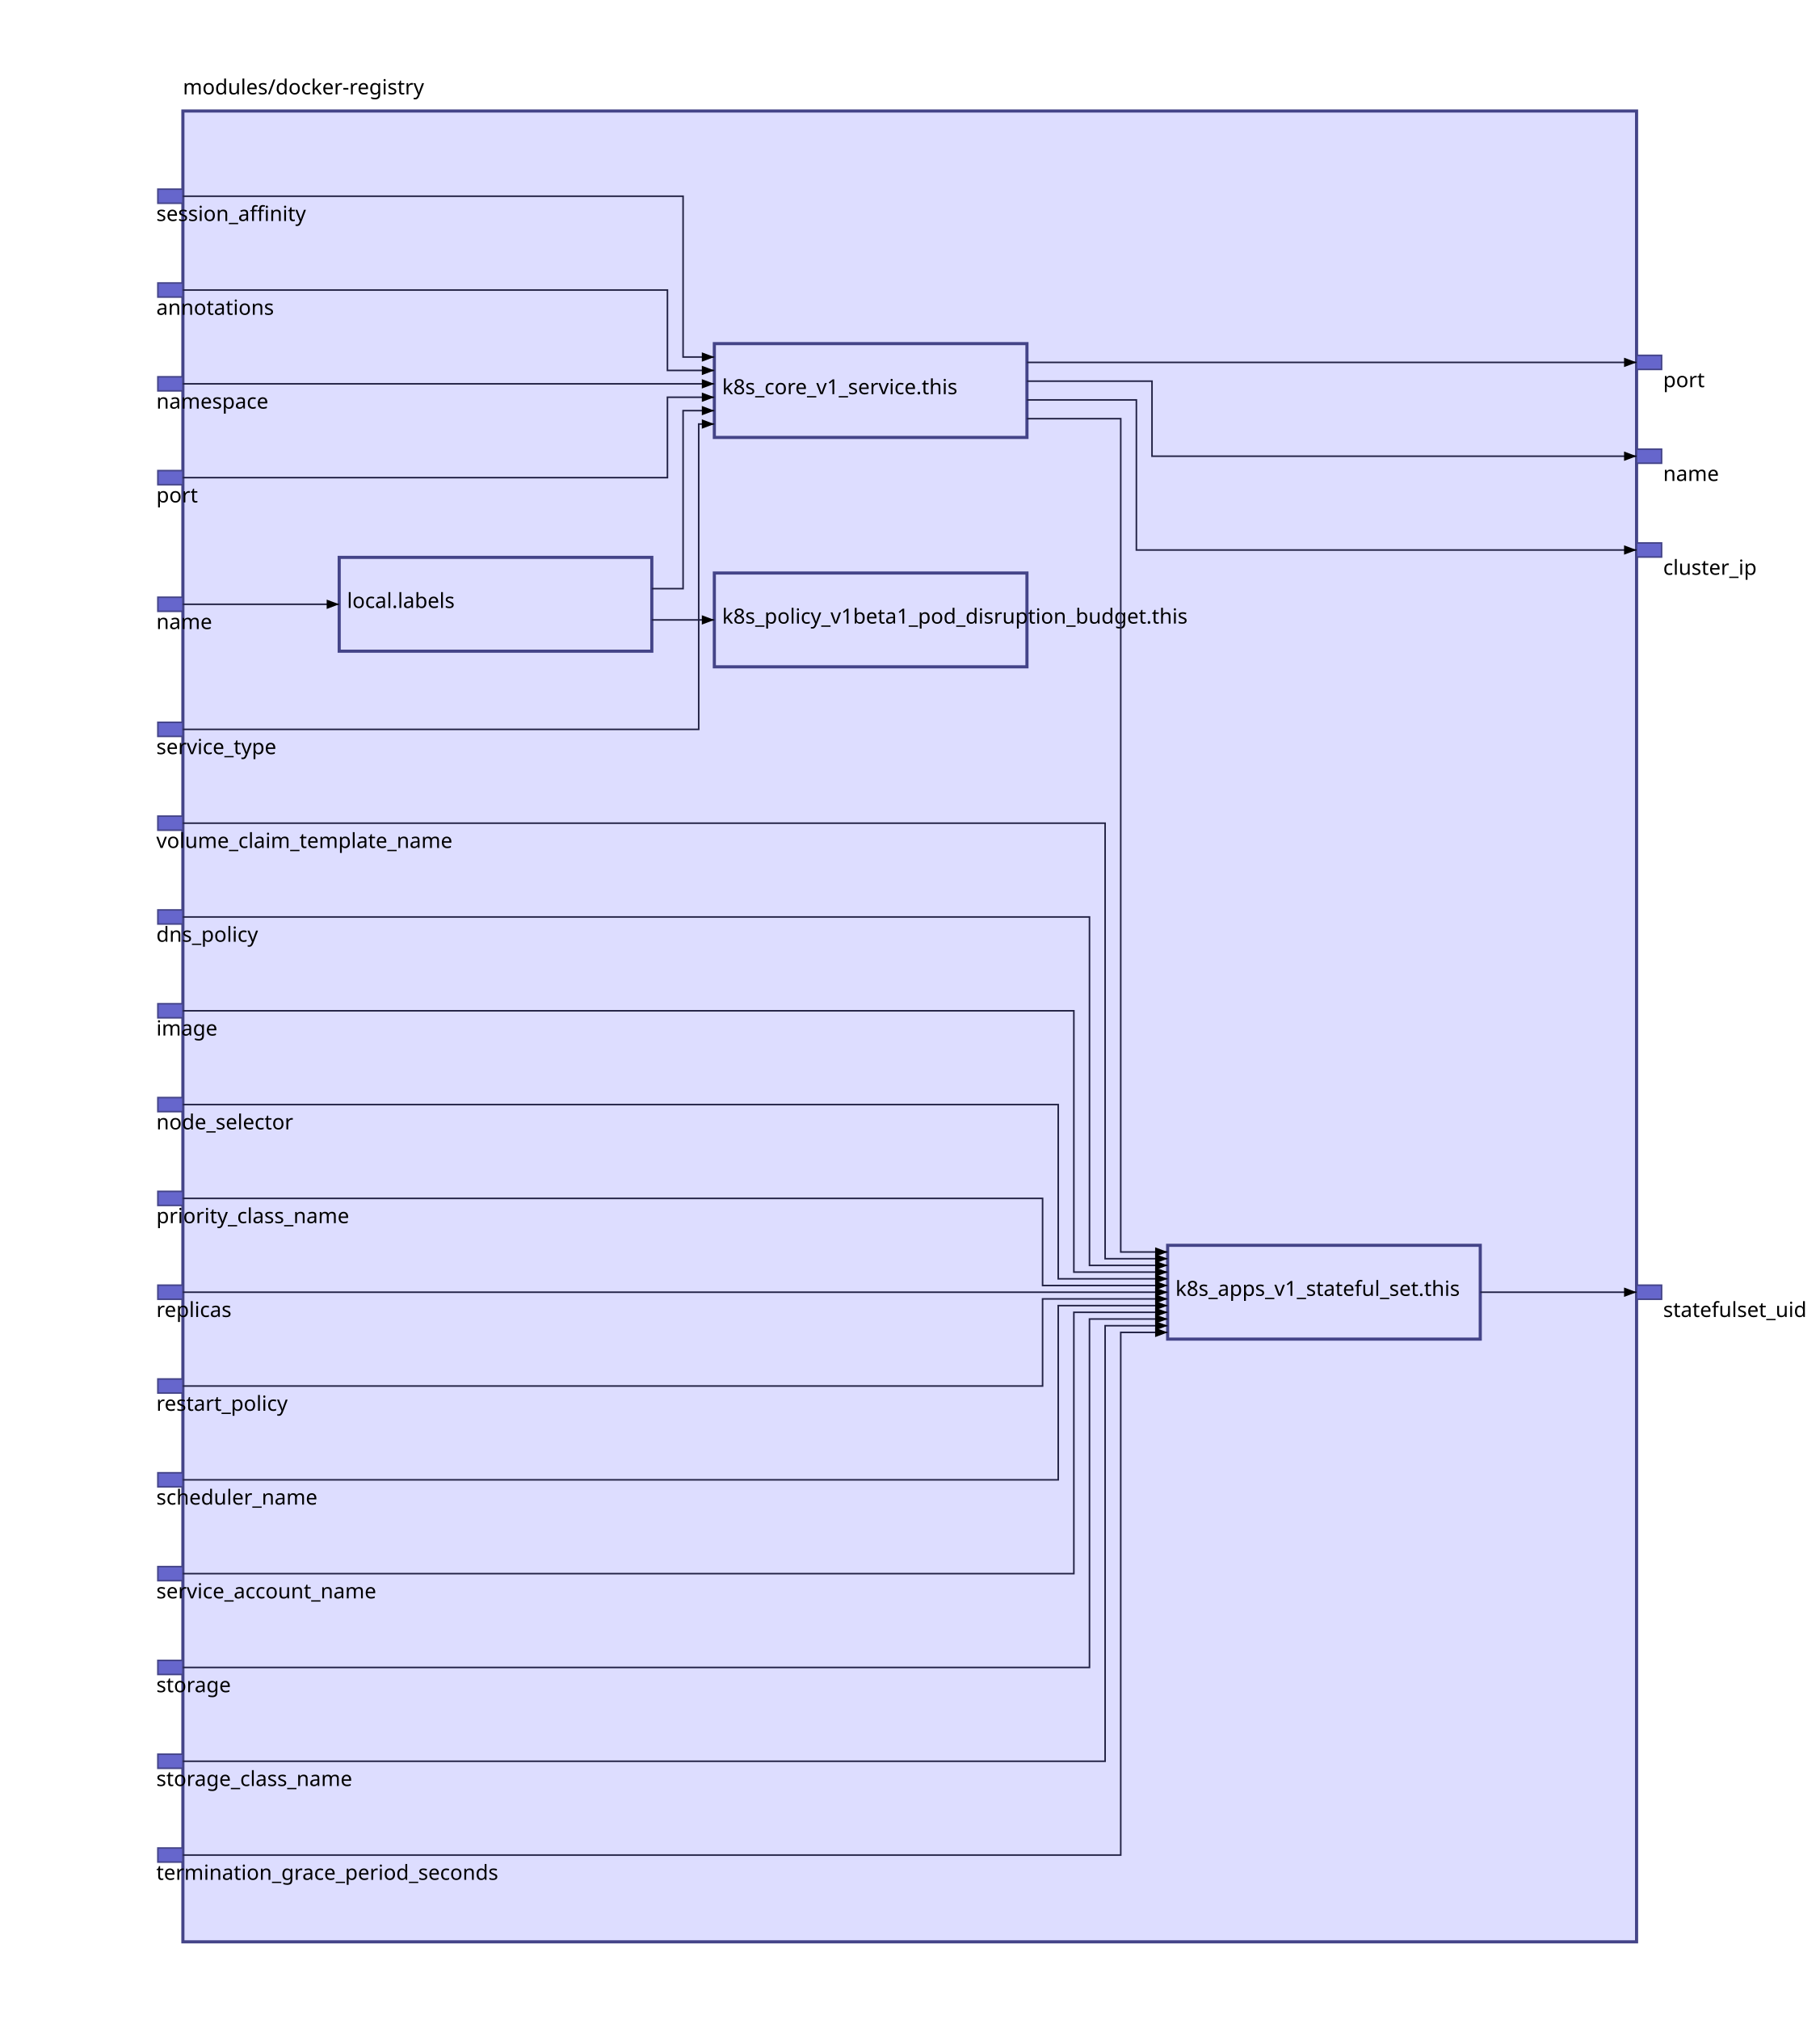
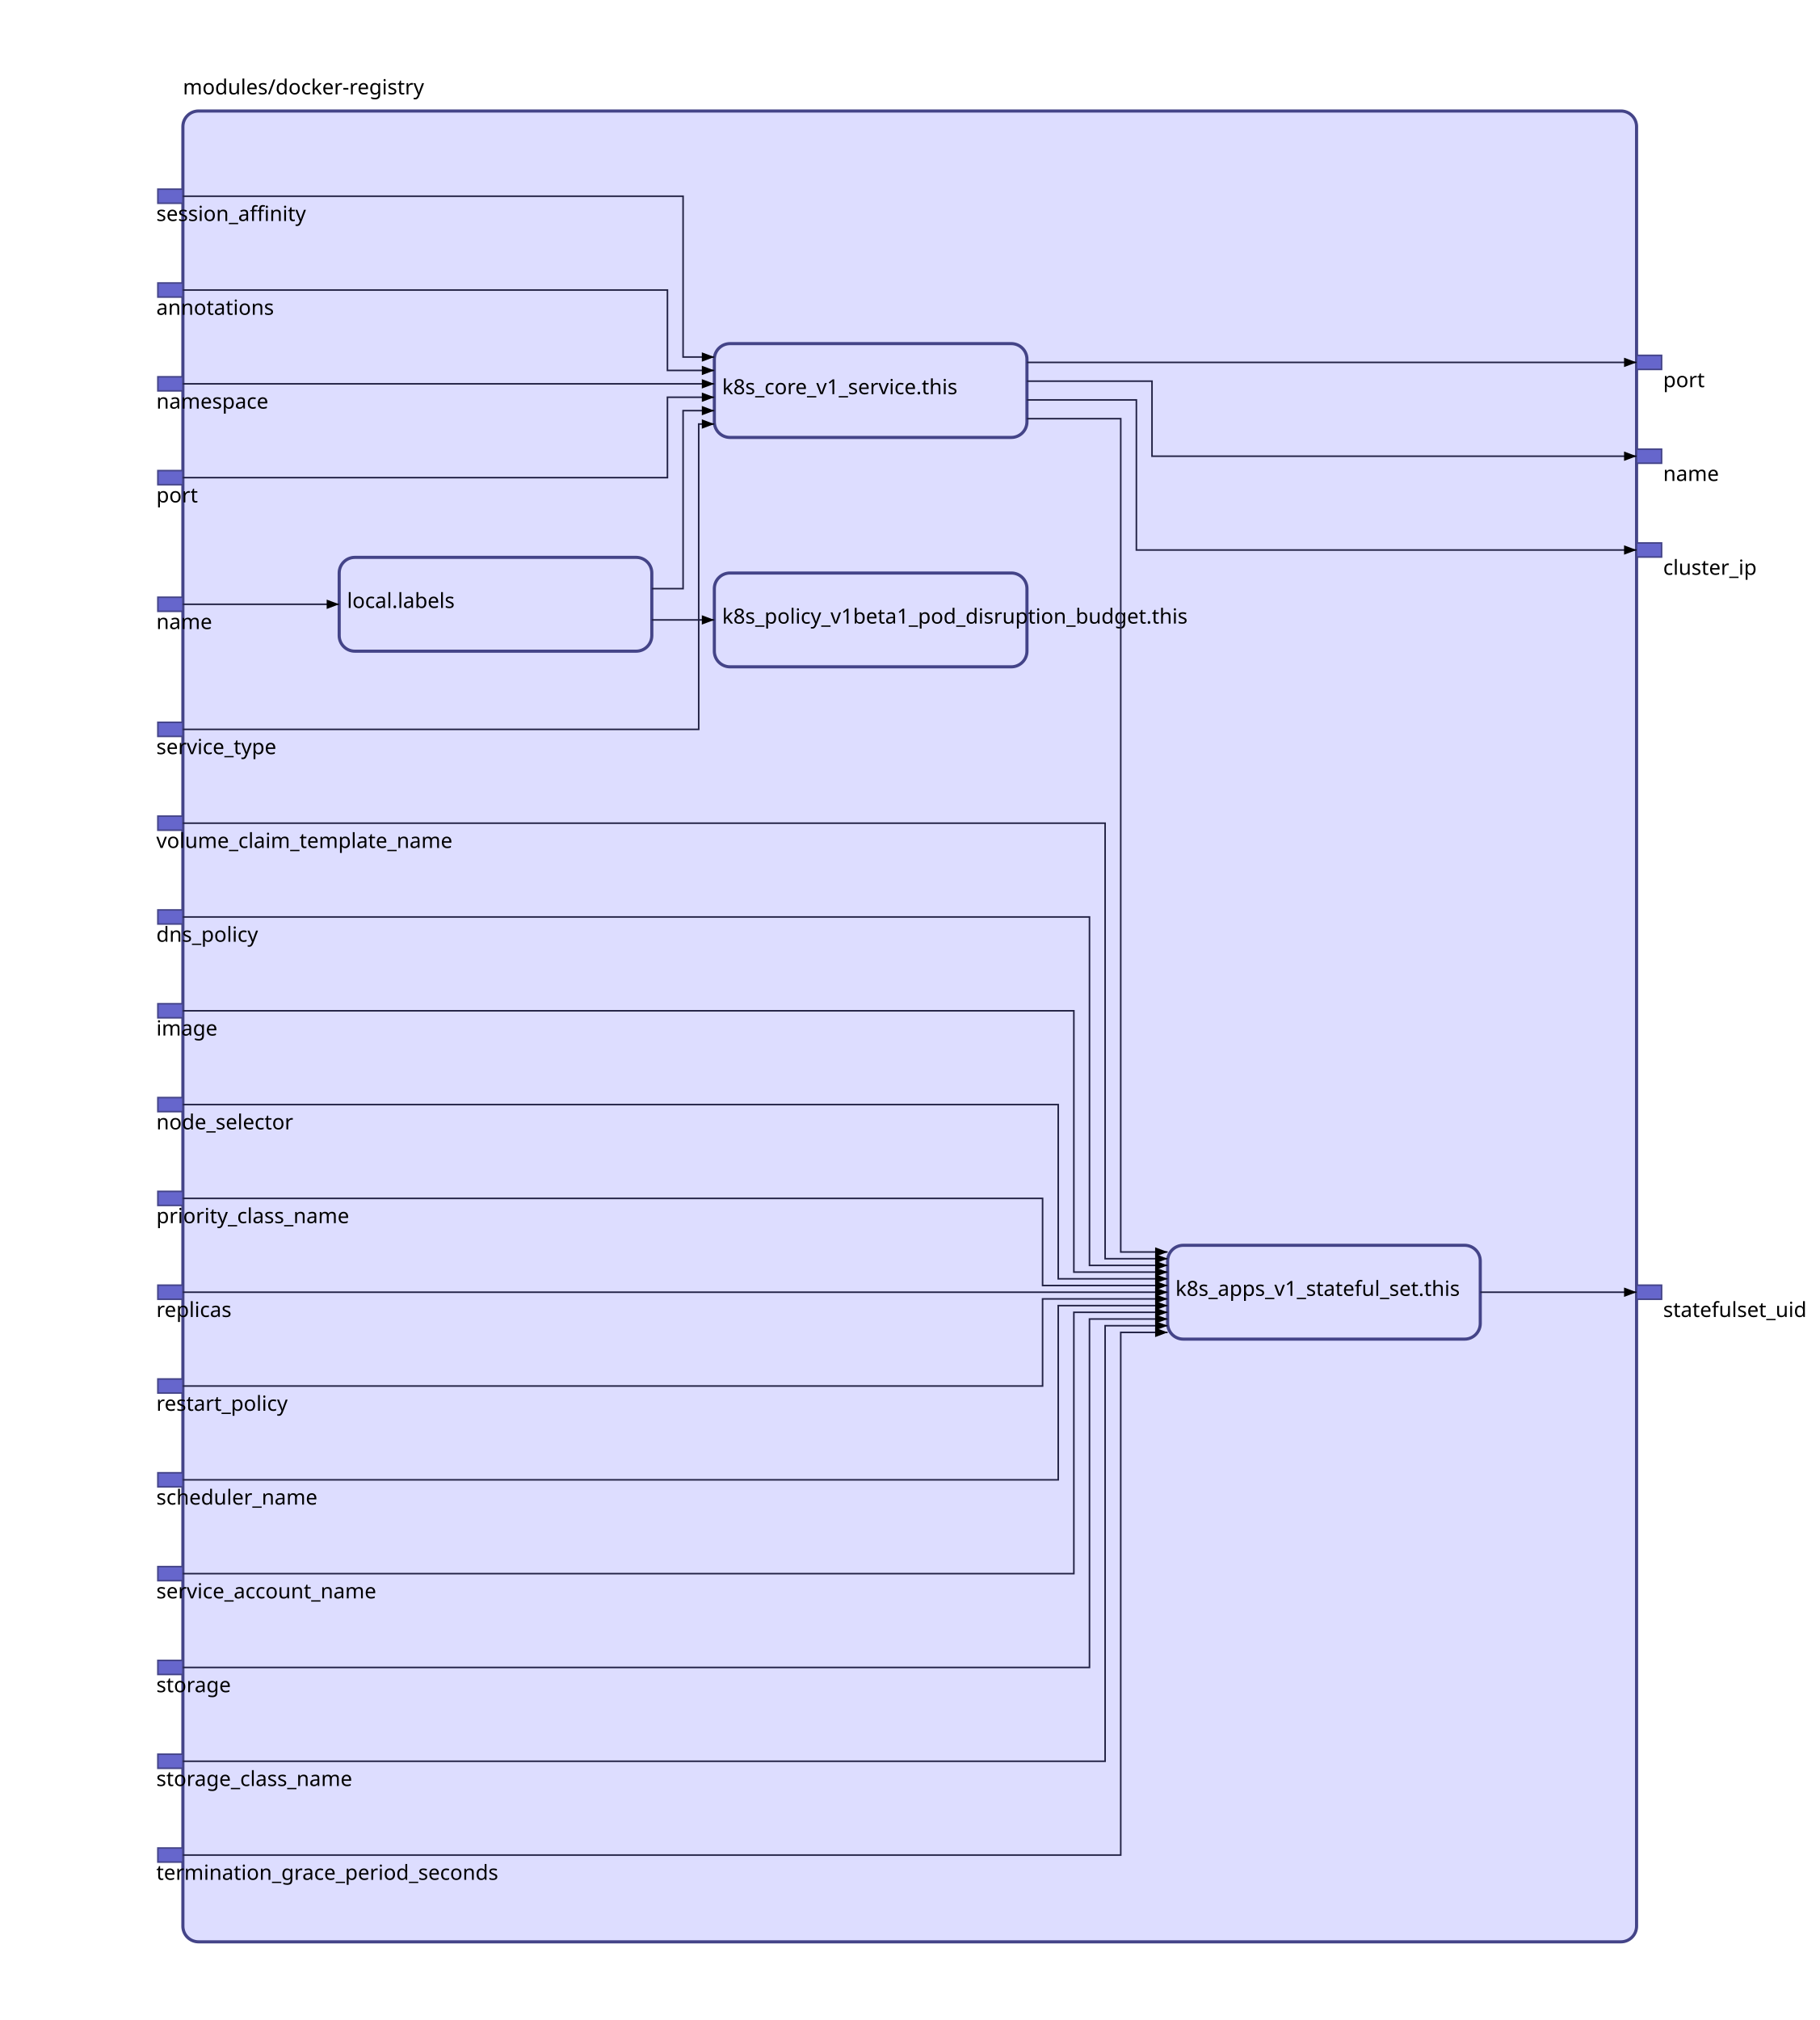
<svg xmlns="http://www.w3.org/2000/svg" id="sprotty_1" class="sprotty-graph sprotty" tabindex="1002" viewBox="0 0 1164 1292">
  <style>.elknode {
    stroke: #448;
    stroke-width: 2;
    fill: #ddf;
}

.elkport {
    stroke: #448;
    stroke-width: 1;
    fill: #66c;
}

.elkedge {
    fill: none;
    stroke: #224;
    stroke-width: 1;
}

.elkedge.arrow {
    fill: #336;
}

.elklabel {
    stroke-width: 0;
    stroke: #000;
    fill: #000;
    font-family: sans-serif;
    font-size: 10pt;
    dominant-baseline: hanging;
}

.elkjunction {
    stroke: none;
    fill: #224;
}

.selected &gt; rect {
    stroke-width: 3;
}

.mouseover {
    stroke: #88f;
}
/*
 * Copyright (C) 2017 TypeFox and others.
 *
 * Licensed under the Apache License, Version 2.0 (the "License"); you may not use this file except in compliance with the License.
 * You may obtain a copy of the License at http://www.apache.org/licenses/LICENSE-2.0
 */

.sprotty {
    padding: 0px;
    font-family: "Helvetica Neue", Helvetica, Arial, sans-serif;
}

.sprotty-hidden {
    display: block;
    position: absolute;
    width: 0px;
    height: 0px;
}

.sprotty-popup {
    font-family: "Helvetica Neue", Helvetica, Arial, sans-serif;
    position: absolute;
    background: white;
    border-radius: 5px;
    border: 1px solid;
    max-width: 400px;
    min-width: 100px;
}

.sprotty-popup &gt; div {
    margin: 10px;
}

.sprotty-popup-closed {
    display: none;
}
</style>
  <g transform="scale(1) translate(0,0)">
    <g id="sprotty_3" transform="translate(117, 71)" opacity="1">
-       <rect class="elknode" x="0" y="0" width="930" height="1171" />
+       <rect class="elknode" x="0" y="0" rx="10" width="930" height="1171" />
      <g id="sprotty_5" transform="translate(630, 725.5)" opacity="1">
-         <rect class="elknode" x="0" y="0" width="200" height="60" />
+         <rect class="elknode" x="0" y="0" rx="10" width="200" height="60" />
        <text id="sprotty_6" class="elklabel" transform="translate(5, 22) translate(0, 0)" opacity="1">k8s_apps_v1_stateful_set.this</text>
      </g>
      <g id="sprotty_7" transform="translate(340, 148.7857)" opacity="1">
-         <rect class="elknode" x="0" y="0" width="200" height="60" />
+         <rect class="elknode" x="0" y="0" rx="10" width="200" height="60" />
        <text id="sprotty_8" class="elklabel" transform="translate(5, 22) translate(0, 0)" opacity="1">k8s_core_v1_service.this</text>
      </g>
      <g id="sprotty_9" transform="translate(340, 295.5)" opacity="1">
-         <rect class="elknode" x="0" y="0" width="200" height="60" />
+         <rect class="elknode" x="0" y="0" rx="10" width="200" height="60" />
        <text id="sprotty_10" class="elklabel" transform="translate(5, 22) translate(0, 0)" opacity="1">k8s_policy_v1beta1_pod_disruption_budget.this</text>
      </g>
      <g id="sprotty_48" transform="translate(100, 285.5)" opacity="1">
-         <rect class="elknode" x="0" y="0" width="200" height="60" />
+         <rect class="elknode" x="0" y="0" rx="10" width="200" height="60" />
        <text id="sprotty_49" class="elklabel" transform="translate(5, 22) translate(0, 0)" opacity="1">local.labels</text>
      </g>
      <g id="sprotty_12" transform="translate(-16, 511)" opacity="1">
        <rect class="elkport" x="0" y="0" width="16" height="9" />
        <text id="sprotty_13" class="elklabel" transform="translate(-1, 10) translate(0, 0)" opacity="1">dns_policy</text>
      </g>
      <g id="sprotty_15" transform="translate(-16, 571)" opacity="1">
        <rect class="elkport" x="0" y="0" width="16" height="9" />
        <text id="sprotty_16" class="elklabel" transform="translate(-1, 10) translate(0, 0)" opacity="1">image</text>
      </g>
      <g id="sprotty_18" transform="translate(-16, 631)" opacity="1">
        <rect class="elkport" x="0" y="0" width="16" height="9" />
        <text id="sprotty_19" class="elklabel" transform="translate(-1, 10) translate(0, 0)" opacity="1">node_selector</text>
      </g>
      <g id="sprotty_21" transform="translate(-16, 691)" opacity="1">
        <rect class="elkport" x="0" y="0" width="16" height="9" />
        <text id="sprotty_22" class="elklabel" transform="translate(-1, 10) translate(0, 0)" opacity="1">priority_class_name</text>
      </g>
      <g id="sprotty_24" transform="translate(-16, 751)" opacity="1">
        <rect class="elkport" x="0" y="0" width="16" height="9" />
        <text id="sprotty_25" class="elklabel" transform="translate(-1, 10) translate(0, 0)" opacity="1">replicas</text>
      </g>
      <g id="sprotty_27" transform="translate(-16, 811)" opacity="1">
        <rect class="elkport" x="0" y="0" width="16" height="9" />
        <text id="sprotty_28" class="elklabel" transform="translate(-1, 10) translate(0, 0)" opacity="1">restart_policy</text>
      </g>
      <g id="sprotty_30" transform="translate(-16, 871)" opacity="1">
        <rect class="elkport" x="0" y="0" width="16" height="9" />
        <text id="sprotty_31" class="elklabel" transform="translate(-1, 10) translate(0, 0)" opacity="1">scheduler_name</text>
      </g>
      <g id="sprotty_33" transform="translate(-16, 931)" opacity="1">
        <rect class="elkport" x="0" y="0" width="16" height="9" />
        <text id="sprotty_34" class="elklabel" transform="translate(-1, 10) translate(0, 0)" opacity="1">service_account_name</text>
      </g>
      <g id="sprotty_36" transform="translate(-16, 991)" opacity="1">
        <rect class="elkport" x="0" y="0" width="16" height="9" />
        <text id="sprotty_37" class="elklabel" transform="translate(-1, 10) translate(0, 0)" opacity="1">storage</text>
      </g>
      <g id="sprotty_39" transform="translate(-16, 1051)" opacity="1">
        <rect class="elkport" x="0" y="0" width="16" height="9" />
        <text id="sprotty_40" class="elklabel" transform="translate(-1, 10) translate(0, 0)" opacity="1">storage_class_name</text>
      </g>
      <g id="sprotty_42" transform="translate(-16, 1111)" opacity="1">
        <rect class="elkport" x="0" y="0" width="16" height="9" />
        <text id="sprotty_43" class="elklabel" transform="translate(-1, 10) translate(0, 0)" opacity="1">termination_grace_period_seconds</text>
      </g>
      <g id="sprotty_45" transform="translate(-16, 451)" opacity="1">
        <rect class="elkport" x="0" y="0" width="16" height="9" />
        <text id="sprotty_46" class="elklabel" transform="translate(-1, 10) translate(0, 0)" opacity="1">volume_claim_template_name</text>
      </g>
      <g id="sprotty_51" transform="translate(-16, 110)" opacity="1">
        <rect class="elkport" x="0" y="0" width="16" height="9" />
        <text id="sprotty_52" class="elklabel" transform="translate(-1, 10) translate(0, 0)" opacity="1">annotations</text>
      </g>
      <g id="sprotty_54" transform="translate(-16, 170)" opacity="1">
        <rect class="elkport" x="0" y="0" width="16" height="9" />
        <text id="sprotty_55" class="elklabel" transform="translate(-1, 10) translate(0, 0)" opacity="1">namespace</text>
      </g>
      <g id="sprotty_57" transform="translate(-16, 230)" opacity="1">
        <rect class="elkport" x="0" y="0" width="16" height="9" />
        <text id="sprotty_58" class="elklabel" transform="translate(-1, 10) translate(0, 0)" opacity="1">port</text>
      </g>
      <g id="sprotty_60" transform="translate(-16, 391)" opacity="1">
        <rect class="elkport" x="0" y="0" width="16" height="9" />
        <text id="sprotty_61" class="elklabel" transform="translate(-1, 10) translate(0, 0)" opacity="1">service_type</text>
      </g>
      <g id="sprotty_63" transform="translate(-16, 50)" opacity="1">
        <rect class="elkport" x="0" y="0" width="16" height="9" />
        <text id="sprotty_64" class="elklabel" transform="translate(-1, 10) translate(0, 0)" opacity="1">session_affinity</text>
      </g>
      <g id="sprotty_67" transform="translate(-16, 311)" opacity="1">
        <rect class="elkport" x="0" y="0" width="16" height="9" />
        <text id="sprotty_68" class="elklabel" transform="translate(-1, 10) translate(0, 0)" opacity="1">name</text>
      </g>
      <g id="sprotty_70" transform="translate(930, 276.2857)" opacity="1">
        <rect class="elkport" x="0" y="0" width="16" height="9" />
        <text id="sprotty_71" class="elklabel" transform="translate(17, 10) translate(0, 0)" opacity="1">cluster_ip</text>
      </g>
      <g id="sprotty_73" transform="translate(930, 216.2857)" opacity="1">
        <rect class="elkport" x="0" y="0" width="16" height="9" />
        <text id="sprotty_74" class="elklabel" transform="translate(17, 10) translate(0, 0)" opacity="1">name</text>
      </g>
      <g id="sprotty_76" transform="translate(930, 156.2857)" opacity="1">
        <rect class="elkport" x="0" y="0" width="16" height="9" />
        <text id="sprotty_77" class="elklabel" transform="translate(17, 10) translate(0, 0)" opacity="1">port</text>
      </g>
      <g id="sprotty_79" transform="translate(930, 751)" opacity="1">
        <rect class="elkport" x="0" y="0" width="16" height="9" />
        <text id="sprotty_80" class="elklabel" transform="translate(17, 10) translate(0, 0)" opacity="1">statefulset_uid</text>
      </g>
      <text id="sprotty_4" class="elklabel" transform="translate(0, -21) translate(0, 0)" opacity="1">modules/docker-registry</text>
      <g id="sprotty_11" class="sprotty-edge" opacity="1">
        <path class="elkedge" d="M 540,196.786 L 600,196.786 L 600,729.786 L 630,729.786" />
        <path class="edge arrow" d="M 0,0 L 8,-3 L 8,3 Z" transform="rotate(180 630 729.7857) translate(630 729.7857)" />
      </g>
      <g id="sprotty_14" class="sprotty-edge" opacity="1">
        <path class="elkedge" d="M 0,515.5 L 580,515.5 L 580,738.357 L 630,738.357" />
        <path class="edge arrow" d="M 0,0 L 8,-3 L 8,3 Z" transform="rotate(180 630 738.3571) translate(630 738.3571)" />
      </g>
      <g id="sprotty_17" class="sprotty-edge" opacity="1">
        <path class="elkedge" d="M 0,575.5 L 570,575.5 L 570,742.643 L 630,742.643" />
        <path class="edge arrow" d="M 0,0 L 8,-3 L 8,3 Z" transform="rotate(180 630 742.6429) translate(630 742.6429)" />
      </g>
      <g id="sprotty_20" class="sprotty-edge" opacity="1">
        <path class="elkedge" d="M 0,635.5 L 560,635.5 L 560,746.929 L 630,746.929" />
        <path class="edge arrow" d="M 0,0 L 8,-3 L 8,3 Z" transform="rotate(180 630 746.9286) translate(630 746.9286)" />
      </g>
      <g id="sprotty_23" class="sprotty-edge" opacity="1">
        <path class="elkedge" d="M 0,695.5 L 550,695.5 L 550,751.214 L 630,751.214" />
        <path class="edge arrow" d="M 0,0 L 8,-3 L 8,3 Z" transform="rotate(180 630 751.2143) translate(630 751.2143)" />
      </g>
      <g id="sprotty_26" class="sprotty-edge" opacity="1">
        <path class="elkedge" d="M 0,755.5 L 630,755.5" />
        <path class="edge arrow" d="M 0,0 L 8,-3 L 8,3 Z" transform="rotate(180 630 755.5) translate(630 755.5)" />
      </g>
      <g id="sprotty_29" class="sprotty-edge" opacity="1">
        <path class="elkedge" d="M 0,815.5 L 550,815.5 L 550,759.786 L 630,759.786" />
        <path class="edge arrow" d="M 0,0 L 8,-3 L 8,3 Z" transform="rotate(180 630 759.7857) translate(630 759.7857)" />
      </g>
      <g id="sprotty_32" class="sprotty-edge" opacity="1">
        <path class="elkedge" d="M 0,875.5 L 560,875.5 L 560,764.071 L 630,764.071" />
        <path class="edge arrow" d="M 0,0 L 8,-3 L 8,3 Z" transform="rotate(180 630 764.0714) translate(630 764.0714)" />
      </g>
      <g id="sprotty_35" class="sprotty-edge" opacity="1">
        <path class="elkedge" d="M 0,935.5 L 570,935.5 L 570,768.357 L 630,768.357" />
        <path class="edge arrow" d="M 0,0 L 8,-3 L 8,3 Z" transform="rotate(180 630 768.3571) translate(630 768.3571)" />
      </g>
      <g id="sprotty_38" class="sprotty-edge" opacity="1">
        <path class="elkedge" d="M 0,995.5 L 580,995.5 L 580,772.643 L 630,772.643" />
        <path class="edge arrow" d="M 0,0 L 8,-3 L 8,3 Z" transform="rotate(180 630 772.6429) translate(630 772.6429)" />
      </g>
      <g id="sprotty_41" class="sprotty-edge" opacity="1">
        <path class="elkedge" d="M 0,1055.5 L 590,1055.5 L 590,776.929 L 630,776.929" />
        <path class="edge arrow" d="M 0,0 L 8,-3 L 8,3 Z" transform="rotate(180 630 776.9286) translate(630 776.9286)" />
      </g>
      <g id="sprotty_44" class="sprotty-edge" opacity="1">
        <path class="elkedge" d="M 0,1115.5 L 600,1115.5 L 600,781.214 L 630,781.214" />
        <path class="edge arrow" d="M 0,0 L 8,-3 L 8,3 Z" transform="rotate(180 630 781.2143) translate(630 781.2143)" />
      </g>
      <g id="sprotty_47" class="sprotty-edge" opacity="1">
        <path class="elkedge" d="M 0,455.5 L 590,455.5 L 590,734.071 L 630,734.071" />
        <path class="edge arrow" d="M 0,0 L 8,-3 L 8,3 Z" transform="rotate(180 630 734.0714) translate(630 734.0714)" />
      </g>
      <g id="sprotty_50" class="sprotty-edge" opacity="1">
        <path class="elkedge" d="M 300,305.5 L 320,305.5 L 320,191.643 L 340,191.643" />
        <path class="edge arrow" d="M 0,0 L 8,-3 L 8,3 Z" transform="rotate(180 340 191.6429) translate(340 191.6429)" />
      </g>
      <g id="sprotty_53" class="sprotty-edge" opacity="1">
        <path class="elkedge" d="M 0,114.5 L 310,114.5 L 310,165.929 L 340,165.929" />
        <path class="edge arrow" d="M 0,0 L 8,-3 L 8,3 Z" transform="rotate(180 340 165.9286) translate(340 165.9286)" />
      </g>
      <g id="sprotty_56" class="sprotty-edge" opacity="1">
        <path class="elkedge" d="M 0,174.5 L 340,174.5" />
        <path class="edge arrow" d="M 0,0 L 8,-3 L 8,3 Z" transform="rotate(180 340 174.5) translate(340 174.5)" />
      </g>
      <g id="sprotty_59" class="sprotty-edge" opacity="1">
        <path class="elkedge" d="M 0,234.5 L 310,234.5 L 310,183.071 L 340,183.071" />
        <path class="edge arrow" d="M 0,0 L 8,-3 L 8,3 Z" transform="rotate(180 340 183.0714) translate(340 183.0714)" />
      </g>
      <g id="sprotty_62" class="sprotty-edge" opacity="1">
        <path class="elkedge" d="M 0,395.5 L 330,395.5 L 330,200.214 L 340,200.214" />
        <path class="edge arrow" d="M 0,0 L 8,-3 L 8,3 Z" transform="rotate(180 340 200.2143) translate(340 200.2143)" />
      </g>
      <g id="sprotty_65" class="sprotty-edge" opacity="1">
        <path class="elkedge" d="M 0,54.5 L 320,54.5 L 320,157.357 L 340,157.357" />
        <path class="edge arrow" d="M 0,0 L 8,-3 L 8,3 Z" transform="rotate(180 340 157.3571) translate(340 157.3571)" />
      </g>
      <g id="sprotty_66" class="sprotty-edge" opacity="1">
        <path class="elkedge" d="M 300,325.5 L 340,325.5" />
        <path class="edge arrow" d="M 0,0 L 8,-3 L 8,3 Z" transform="rotate(180 340 325.5) translate(340 325.5)" />
      </g>
      <g id="sprotty_69" class="sprotty-edge" opacity="1">
        <path class="elkedge" d="M 0,315.5 L 100,315.5" />
        <path class="edge arrow" d="M 0,0 L 8,-3 L 8,3 Z" transform="rotate(180 100 315.5) translate(100 315.5)" />
      </g>
      <g id="sprotty_72" class="sprotty-edge" opacity="1">
        <path class="elkedge" d="M 540,184.786 L 610,184.786 L 610,280.786 L 930,280.786" />
        <path class="edge arrow" d="M 0,0 L 8,-3 L 8,3 Z" transform="rotate(180 930 280.7857) translate(930 280.7857)" />
      </g>
      <g id="sprotty_75" class="sprotty-edge" opacity="1">
        <path class="elkedge" d="M 540,172.786 L 620,172.786 L 620,220.786 L 930,220.786" />
        <path class="edge arrow" d="M 0,0 L 8,-3 L 8,3 Z" transform="rotate(180 930 220.7857) translate(930 220.7857)" />
      </g>
      <g id="sprotty_78" class="sprotty-edge" opacity="1">
        <path class="elkedge" d="M 540,160.786 L 930,160.786" />
        <path class="edge arrow" d="M 0,0 L 8,-3 L 8,3 Z" transform="rotate(180 930 160.7857) translate(930 160.7857)" />
      </g>
      <g id="sprotty_81" class="sprotty-edge" opacity="1">
        <path class="elkedge" d="M 830,755.5 L 930,755.5" />
        <path class="edge arrow" d="M 0,0 L 8,-3 L 8,3 Z" transform="rotate(180 930 755.5) translate(930 755.5)" />
      </g>
    </g>
  </g>
</svg>
